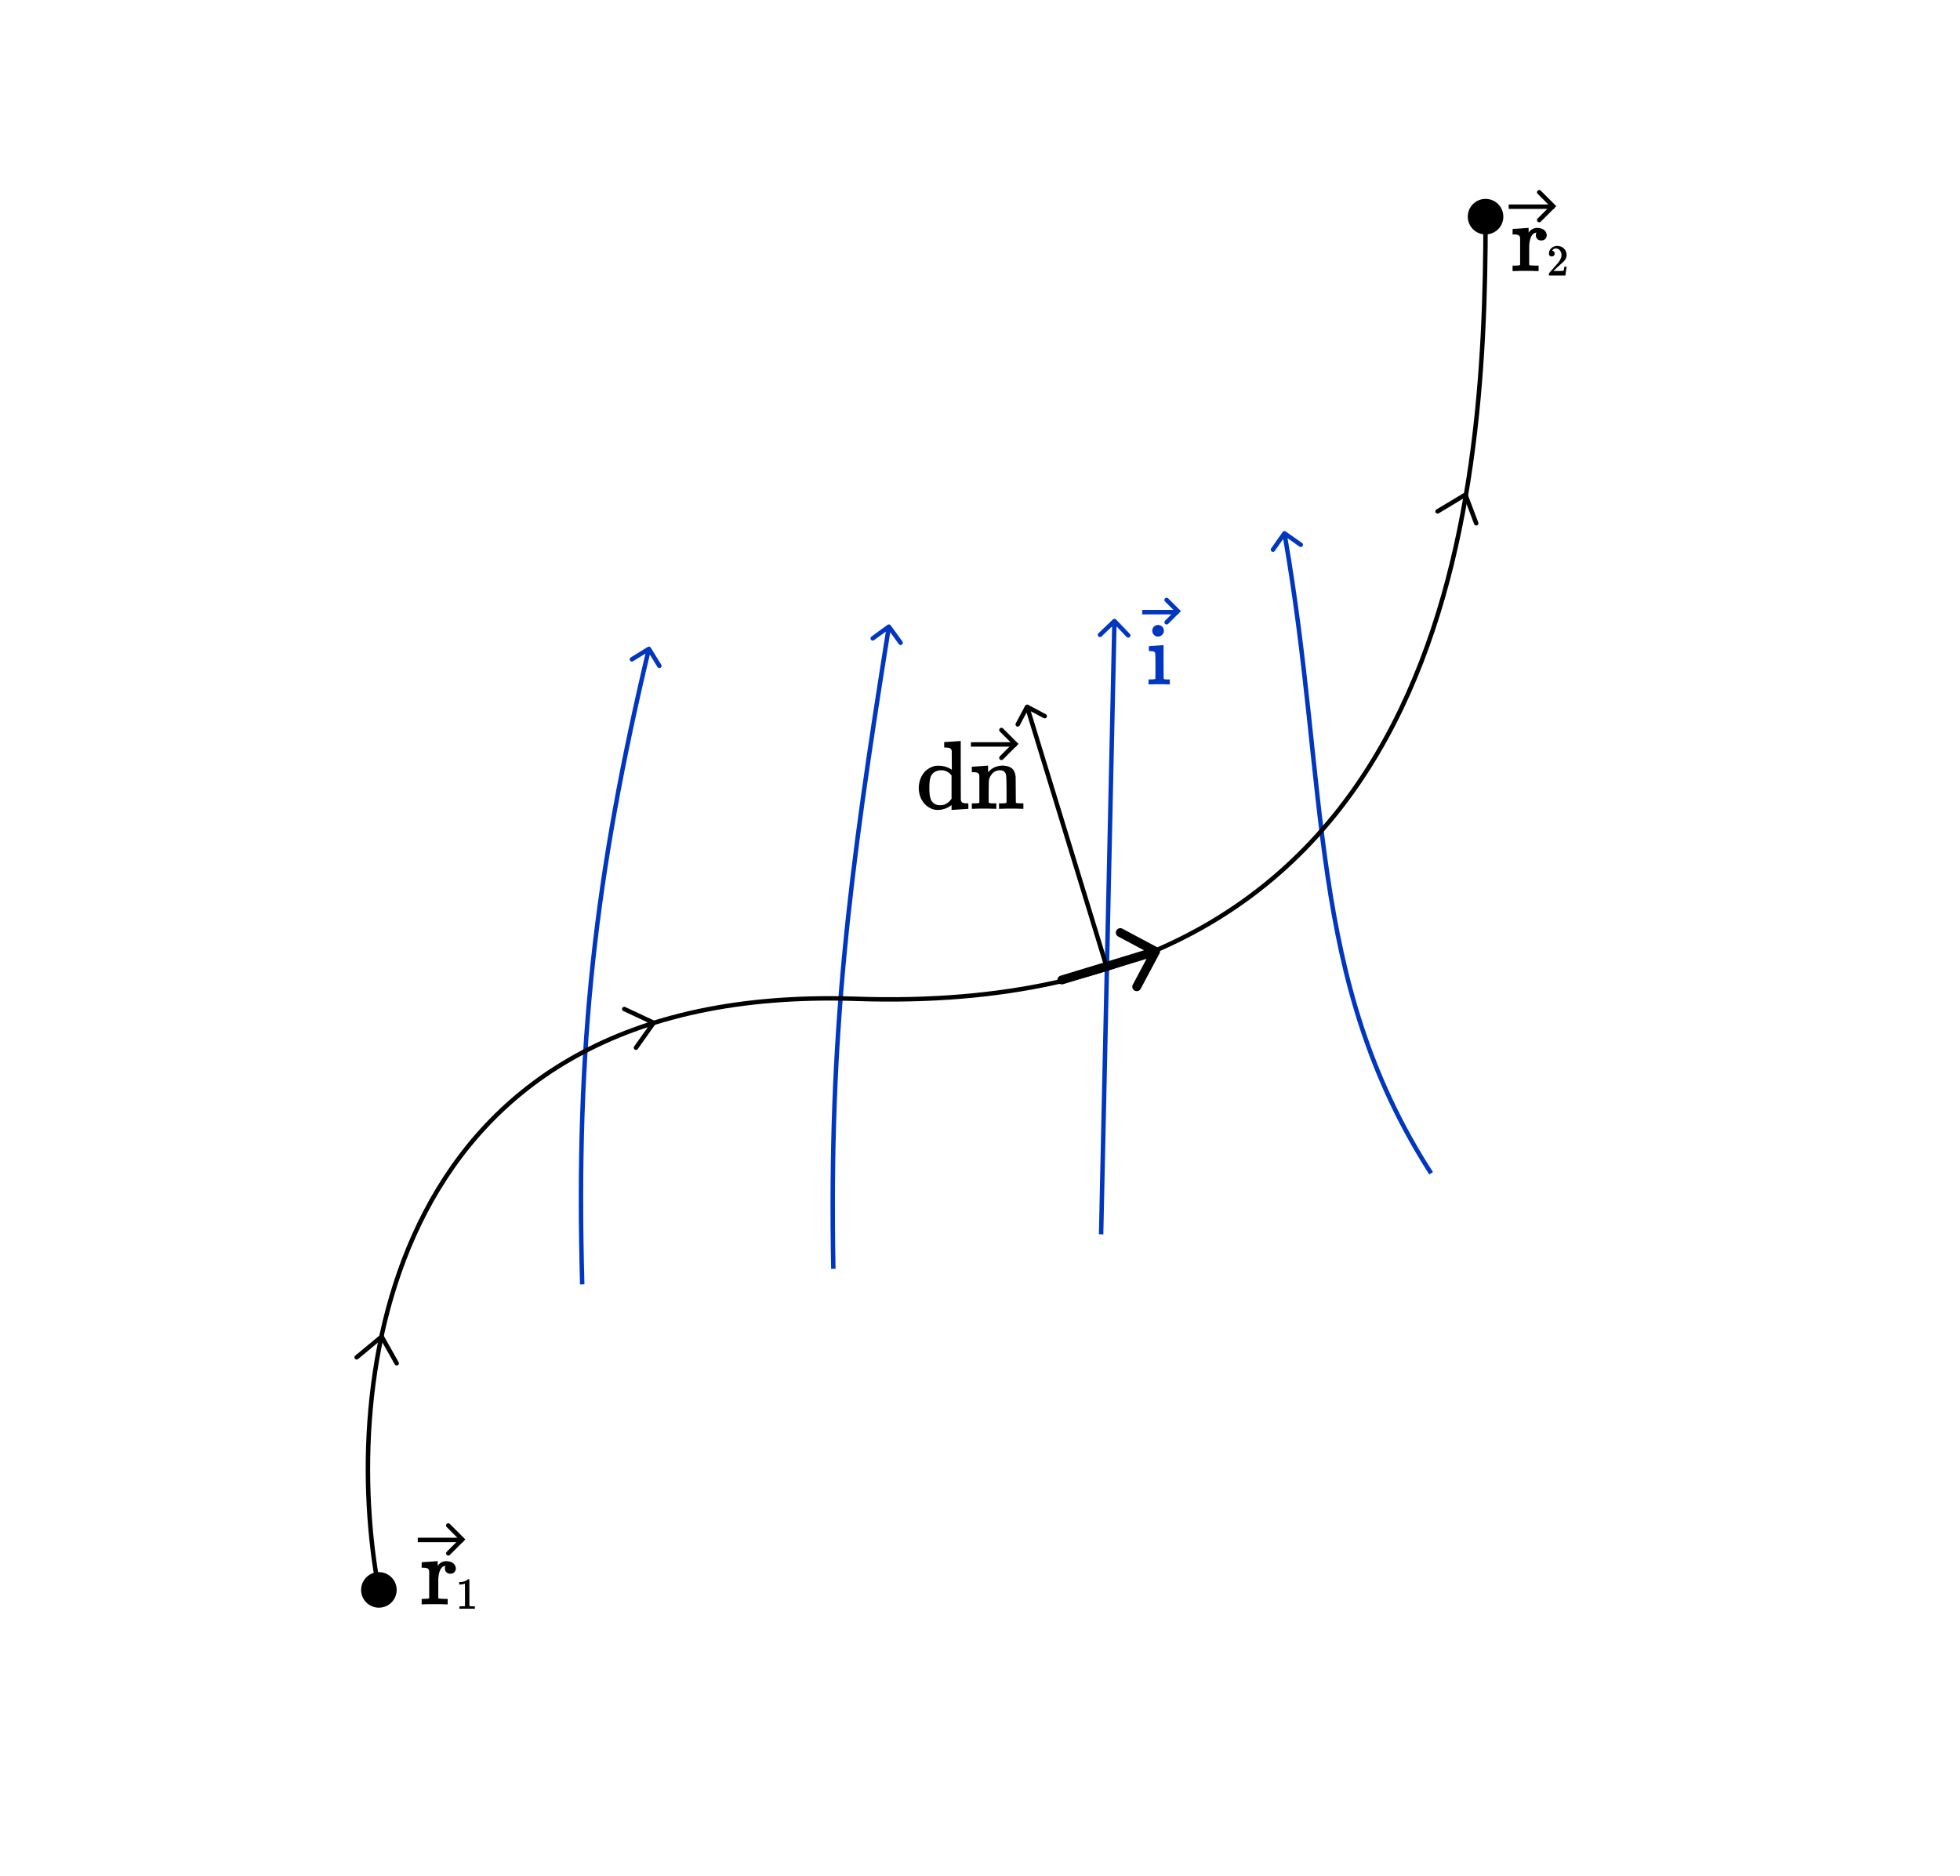
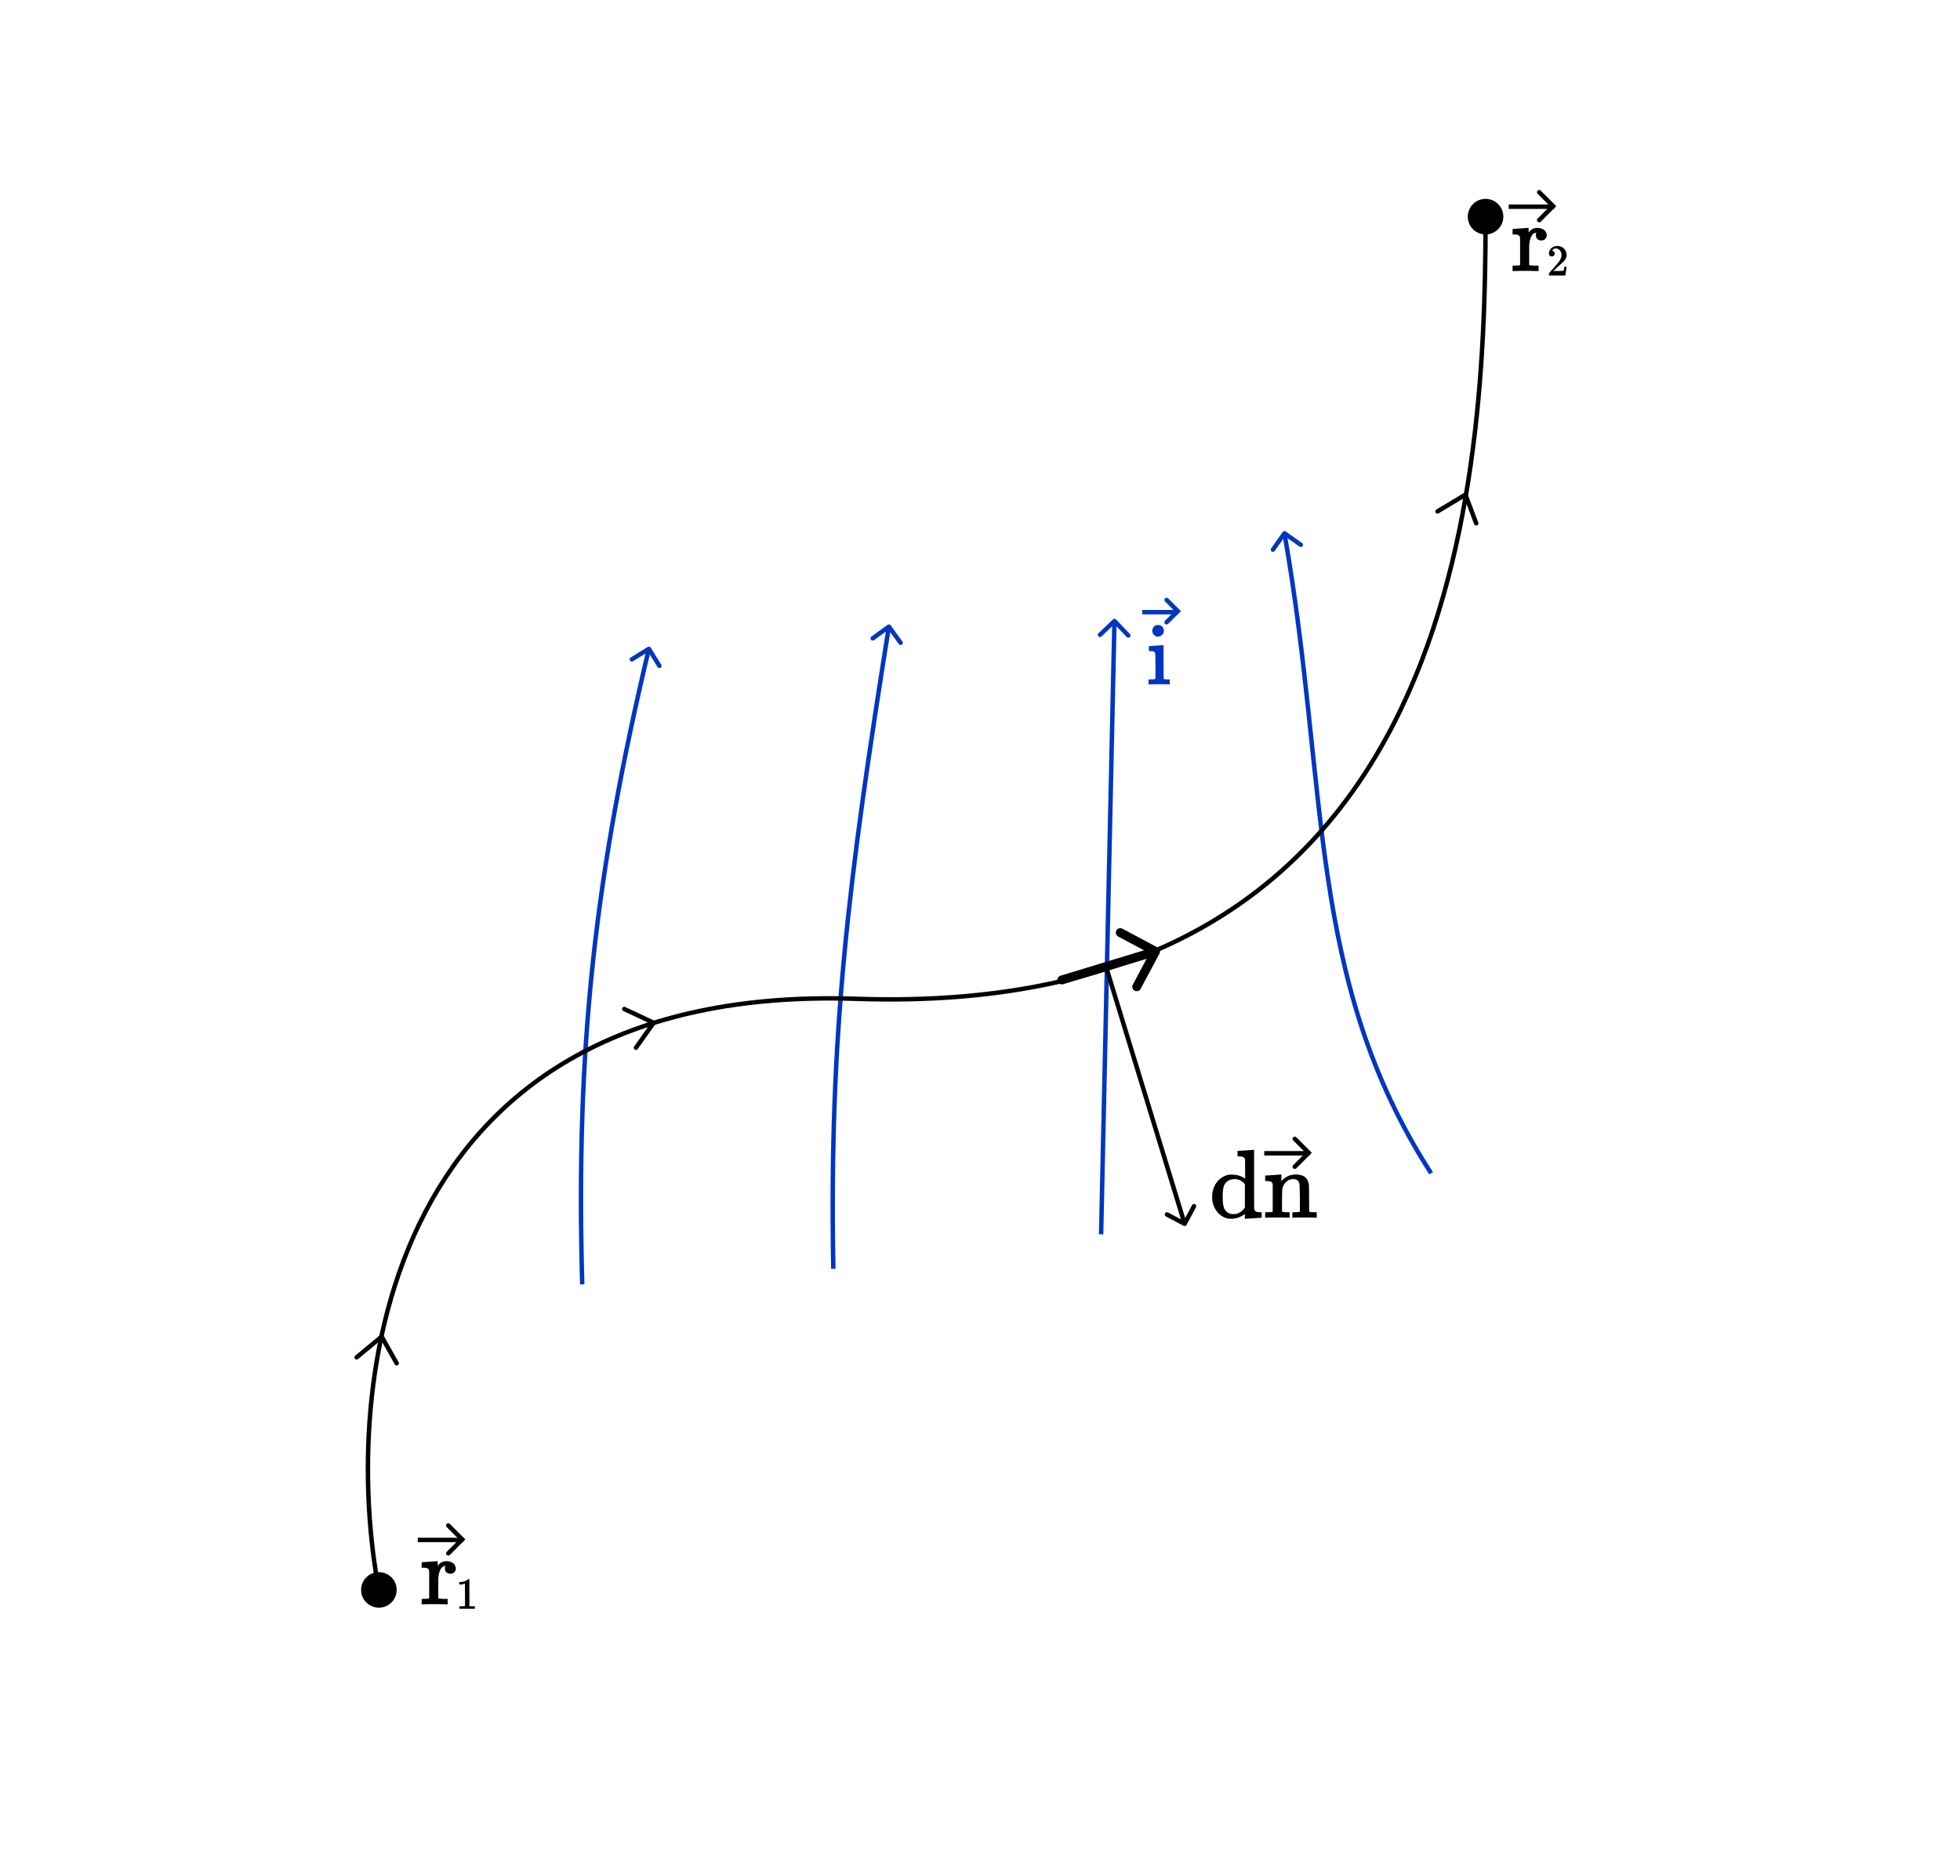
<svg xmlns="http://www.w3.org/2000/svg" width="441" height="422" viewBox="0 0 441 422" fill="none">
-   <path d="M214.272 166.864C215.533 166.776 216.135 166.732 216.076 166.732H216.164V173.31C216.164 177.725 216.171 179.954 216.186 179.998C216.245 180.365 216.428 180.592 216.736 180.68C216.897 180.724 217.147 180.753 217.484 180.768H217.88V181.384V182L214.272 182.242H214.096V181.692V181.142L213.942 181.274C212.959 181.963 211.911 182.286 210.796 182.242C210.312 182.227 209.843 182.11 209.388 181.89C208.919 181.655 208.508 181.362 208.156 181.01C207.159 179.969 206.682 178.656 206.726 177.072C206.77 176.265 206.946 175.532 207.254 174.872C207.518 174.359 207.819 173.926 208.156 173.574C208.523 173.207 208.933 172.914 209.388 172.694C209.711 172.533 210.041 172.415 210.378 172.342C210.539 172.313 210.796 172.298 211.148 172.298C211.632 172.298 212.079 172.349 212.49 172.452C213.018 172.584 213.502 172.789 213.942 173.068C214.074 173.141 214.147 173.185 214.162 173.2L214.14 168.954C214.081 168.602 213.898 168.382 213.59 168.294C213.429 168.25 213.179 168.221 212.842 168.206H212.446V167.59V166.974H212.49L214.272 166.864ZM212.314 173.354C211.845 173.281 211.397 173.303 210.972 173.42C210.195 173.64 209.667 174.109 209.388 174.828C209.197 175.327 209.102 176.141 209.102 177.27C209.102 178.458 209.205 179.309 209.41 179.822C209.659 180.482 210.165 180.922 210.928 181.142C211.045 181.171 211.236 181.186 211.5 181.186C211.779 181.186 211.962 181.179 212.05 181.164C212.857 180.988 213.509 180.548 214.008 179.844L214.096 179.712V177.094V174.476L213.964 174.322C213.524 173.809 212.974 173.486 212.314 173.354ZM220.469 172.408C221.701 172.32 222.287 172.276 222.229 172.276H222.317V173.024V173.772L222.559 173.508C223.16 172.892 223.871 172.511 224.693 172.364C225.382 172.217 226.057 172.239 226.717 172.43C227.069 172.503 227.384 172.657 227.663 172.892C228.147 173.288 228.433 173.911 228.521 174.762C228.535 174.865 228.543 175.877 228.543 177.798C228.543 179.661 228.55 180.599 228.565 180.614C228.623 180.717 229.034 180.768 229.797 180.768H230.259V181.384V182H230.083L228.697 181.956C227.89 181.941 227.098 181.941 226.321 181.956L224.979 182H224.781V181.384V180.768H225.243C226.02 180.768 226.431 180.709 226.475 180.592V177.622C226.46 175.598 226.416 174.476 226.343 174.256C226.211 173.772 225.903 173.471 225.419 173.354C225.111 173.295 224.781 173.303 224.429 173.376C223.827 173.508 223.343 173.86 222.977 174.432C222.757 174.74 222.603 175.107 222.515 175.532C222.485 175.664 222.463 176.529 222.449 178.128V180.592C222.493 180.709 222.911 180.768 223.703 180.768H224.165V181.384V182H223.989L222.603 181.956C221.811 181.941 221.019 181.941 220.227 181.956L218.841 182H218.665V181.384V180.768H219.127C219.889 180.768 220.3 180.717 220.359 180.614V174.498C220.3 174.146 220.117 173.926 219.809 173.838C219.647 173.794 219.398 173.765 219.061 173.75H218.665V173.134V172.518H218.709L220.469 172.408Z" fill="black" />
-   <path d="M218.457 167.507H228.457" stroke="black" />
-   <path d="M228.104 167.744L228.457 168.098L229.164 167.391L228.811 167.037L228.104 167.744ZM225.674 163.9C225.478 163.705 225.162 163.705 224.966 163.9C224.771 164.095 224.771 164.412 224.966 164.607L225.674 163.9ZM228.811 167.037L225.674 163.9L224.966 164.607L228.104 167.744L228.811 167.037Z" fill="black" />
-   <path d="M224.966 170.174C224.771 170.369 224.771 170.686 224.966 170.881C225.162 171.076 225.478 171.076 225.674 170.881L224.966 170.174ZM228.104 167.037L224.966 170.174L225.674 170.881L228.811 167.744L228.104 167.037Z" fill="black" />
+   <path d="M280.272 258.864C281.533 258.776 282.135 258.732 282.076 258.732H282.164V265.31C282.164 269.725 282.171 271.954 282.186 271.998C282.245 272.365 282.428 272.592 282.736 272.68C282.897 272.724 283.147 272.753 283.484 272.768H283.88V273.384V274L280.272 274.242H280.096V273.692V273.142L279.942 273.274C278.959 273.963 277.911 274.286 276.796 274.242C276.312 274.227 275.843 274.11 275.388 273.89C274.919 273.655 274.508 273.362 274.156 273.01C273.159 271.969 272.682 270.656 272.726 269.072C272.77 268.265 272.946 267.532 273.254 266.872C273.518 266.359 273.819 265.926 274.156 265.574C274.523 265.207 274.933 264.914 275.388 264.694C275.711 264.533 276.041 264.415 276.378 264.342C276.539 264.313 276.796 264.298 277.148 264.298C277.632 264.298 278.079 264.349 278.49 264.452C279.018 264.584 279.502 264.789 279.942 265.068C280.074 265.141 280.147 265.185 280.162 265.2L280.14 260.954C280.081 260.602 279.898 260.382 279.59 260.294C279.429 260.25 279.179 260.221 278.842 260.206H278.446V259.59V258.974H278.49L280.272 258.864ZM278.314 265.354C277.845 265.281 277.397 265.303 276.972 265.42C276.195 265.64 275.667 266.109 275.388 266.828C275.197 267.327 275.102 268.141 275.102 269.27C275.102 270.458 275.205 271.309 275.41 271.822C275.659 272.482 276.165 272.922 276.928 273.142C277.045 273.171 277.236 273.186 277.5 273.186C277.779 273.186 277.962 273.179 278.05 273.164C278.857 272.988 279.509 272.548 280.008 271.844L280.096 271.712V269.094V266.476L279.964 266.322C279.524 265.809 278.974 265.486 278.314 265.354ZM286.469 264.408C287.701 264.32 288.287 264.276 288.229 264.276H288.317V265.024V265.772L288.559 265.508C289.16 264.892 289.871 264.511 290.693 264.364C291.382 264.217 292.057 264.239 292.717 264.43C293.069 264.503 293.384 264.657 293.663 264.892C294.147 265.288 294.433 265.911 294.521 266.762C294.535 266.865 294.543 267.877 294.543 269.798C294.543 271.661 294.55 272.599 294.565 272.614C294.623 272.717 295.034 272.768 295.797 272.768H296.259V273.384V274H296.083L294.697 273.956C293.89 273.941 293.098 273.941 292.321 273.956L290.979 274H290.781V273.384V272.768H291.243C292.02 272.768 292.431 272.709 292.475 272.592V269.622C292.46 267.598 292.416 266.476 292.343 266.256C292.211 265.772 291.903 265.471 291.419 265.354C291.111 265.295 290.781 265.303 290.429 265.376C289.827 265.508 289.343 265.86 288.977 266.432C288.757 266.74 288.603 267.107 288.515 267.532C288.485 267.664 288.463 268.529 288.449 270.128V272.592C288.493 272.709 288.911 272.768 289.703 272.768H290.165V273.384V274H289.989L288.603 273.956C287.811 273.941 287.019 273.941 286.227 273.956L284.841 274H284.665V273.384V272.768H285.127C285.889 272.768 286.3 272.717 286.359 272.614V266.498C286.3 266.146 286.117 265.926 285.809 265.838C285.647 265.794 285.398 265.765 285.061 265.75H284.665V265.134V264.518H284.709L286.469 264.408Z" fill="black" />
+   <path d="M284.457 259.507H294.457" stroke="black" />
+   <path d="M294.104 259.744L294.457 260.098L295.164 259.391L294.811 259.037L294.104 259.744ZM291.674 255.9C291.478 255.705 291.162 255.705 290.966 255.9C290.771 256.095 290.771 256.412 290.966 256.607L291.674 255.9ZM294.811 259.037L291.674 255.9L290.966 256.607L294.104 259.744L294.811 259.037Z" fill="black" />
+   <path d="M290.966 262.174C290.771 262.369 290.771 262.686 290.966 262.881C291.162 263.076 291.478 263.076 291.674 262.881L290.966 262.174ZM294.104 259.037L290.966 262.174L291.674 262.881L294.811 259.744L294.104 259.037Z" fill="black" />
  <path d="M260.28 140.66C260.747 140.553 261.153 140.667 261.5 141C261.753 141.28 261.88 141.587 261.88 141.92C261.88 142.133 261.833 142.333 261.74 142.52C261.5 142.973 261.107 143.213 260.56 143.24C260.053 143.24 259.673 143.013 259.42 142.56C259.313 142.36 259.26 142.147 259.26 141.92C259.26 141.72 259.307 141.527 259.4 141.34C259.573 140.967 259.867 140.74 260.28 140.66ZM260.14 145.28C261.26 145.2 261.793 145.16 261.74 145.16H261.8V148.94C261.8 151.46 261.813 152.733 261.84 152.76C261.88 152.8 261.913 152.82 261.94 152.82C262.02 152.86 262.313 152.88 262.82 152.88H263.2V153.44V154H263.04L261.9 153.96C261.233 153.947 260.547 153.947 259.84 153.96C259.027 153.987 258.613 154 258.6 154H258.42V153.44V152.88H258.84C259.533 152.88 259.907 152.833 259.96 152.74C259.973 152.727 259.98 151.807 259.98 149.98C259.98 148.06 259.953 147.033 259.9 146.9C259.86 146.78 259.78 146.693 259.66 146.64C259.473 146.547 259.16 146.5 258.72 146.5H258.5V145.94V145.38H258.54L260.14 145.28Z" fill="#0036C0" />
  <path d="M257 137.745H265" stroke="#0036C0" />
  <path d="M264.646 137.863L265 138.217L265.707 137.51L265.354 137.156L264.646 137.863ZM262.844 134.646C262.649 134.451 262.332 134.451 262.137 134.646C261.941 134.842 261.941 135.158 262.137 135.354L262.844 134.646ZM265.354 137.156L262.844 134.646L262.137 135.354L264.646 137.863L265.354 137.156Z" fill="#0036C0" />
  <path d="M262.137 139.666C261.941 139.861 261.941 140.178 262.137 140.373C262.332 140.568 262.649 140.568 262.844 140.373L262.137 139.666ZM264.646 137.156L262.137 139.666L262.844 140.373L265.354 137.863L264.646 137.156Z" fill="#0036C0" />
  <path d="M251.111 139.393C250.92 139.194 250.604 139.187 250.404 139.378L247.154 142.49C246.954 142.681 246.948 142.998 247.139 143.197C247.33 143.396 247.646 143.403 247.846 143.212L250.735 140.446L253.501 143.335C253.692 143.535 254.009 143.542 254.208 143.351C254.407 143.16 254.414 142.843 254.223 142.644L251.111 139.393ZM248.25 277.75L251.25 139.75L250.25 139.728L247.25 277.728L248.25 277.75Z" fill="#0036C0" />
  <path d="M200.405 140.706C200.243 140.483 199.93 140.433 199.706 140.595L196.064 143.237C195.84 143.399 195.79 143.712 195.952 143.935C196.114 144.159 196.427 144.209 196.651 144.047L199.889 141.698L202.237 144.936C202.399 145.16 202.712 145.21 202.935 145.048C203.159 144.886 203.209 144.573 203.047 144.349L200.405 140.706ZM188 285.491C187.001 232.534 191.495 197.568 200.494 141.079L199.506 140.921C190.505 197.432 185.999 232.466 187 285.509L188 285.491Z" fill="#0036C0" />
  <path d="M146.426 145.738C146.281 145.503 145.973 145.429 145.738 145.574L141.906 147.934C141.671 148.079 141.598 148.387 141.743 148.622C141.888 148.857 142.196 148.931 142.431 148.786L145.837 146.688L147.934 150.094C148.079 150.329 148.387 150.402 148.622 150.257C148.857 150.112 148.931 149.804 148.786 149.569L146.426 145.738ZM131.5 288.986C130.001 235.032 134.496 196.576 146.486 146.116L145.514 145.884C133.504 196.424 128.999 234.968 130.5 289.014L131.5 288.986Z" fill="#0036C0" />
  <path d="M289.287 119.591C289.061 119.432 288.749 119.487 288.591 119.713L286.005 123.396C285.847 123.622 285.901 123.934 286.127 124.092C286.353 124.251 286.665 124.196 286.824 123.97L289.122 120.696L292.396 122.995C292.622 123.153 292.934 123.099 293.092 122.873C293.251 122.647 293.196 122.335 292.97 122.176L289.287 119.591ZM322.42 263.729C308.401 241.957 302.686 220.419 299.219 197.113C297.485 185.455 296.315 173.365 294.947 160.575C293.579 147.79 292.015 134.316 289.493 119.914L288.507 120.086C291.024 134.454 292.585 147.902 293.952 160.682C295.319 173.457 296.492 185.576 298.23 197.261C301.708 220.643 307.455 242.334 321.58 264.271L322.42 263.729Z" fill="#0036C0" />
  <path d="M85.25 357.75C76.583 311.917 85.95 221.15 192.75 224.75C326.25 229.25 334.25 113.75 334.25 49.25" stroke="black" />
  <path d="M80.25 305.417L85.875 300.75L89.25 306.75" stroke="black" stroke-linecap="round" />
  <path d="M140.456 227.042L147.077 230.137L143.091 235.75" stroke="black" stroke-linecap="round" />
  <path d="M323.452 115.07L329.718 111.308L332.146 117.75" stroke="black" stroke-linecap="round" />
  <path d="M238.624 219.545C238.096 219.706 237.798 220.265 237.959 220.793C238.12 221.322 238.678 221.62 239.207 221.459L238.624 219.545ZM260.885 214.555C261.144 214.068 260.96 213.462 260.473 213.202L252.532 208.967C252.044 208.707 251.439 208.891 251.179 209.379C250.919 209.866 251.103 210.472 251.59 210.732L258.649 214.496L254.885 221.555C254.625 222.042 254.809 222.648 255.296 222.908C255.784 223.168 256.389 222.984 256.649 222.496L260.885 214.555ZM239.207 221.459L260.293 215.041L259.711 213.128L238.624 219.545L239.207 221.459Z" fill="black" />
-   <path d="M248.162 216.56C248.243 216.824 248.522 216.972 248.786 216.892C249.05 216.811 249.199 216.531 249.118 216.267L248.162 216.56ZM231.333 158.594C231.089 158.464 230.786 158.557 230.656 158.801L228.544 162.774C228.414 163.018 228.507 163.32 228.751 163.45C228.994 163.58 229.297 163.487 229.427 163.243L231.305 159.711L234.836 161.589C235.08 161.719 235.383 161.626 235.513 161.383C235.642 161.139 235.55 160.836 235.306 160.706L231.333 158.594ZM249.118 216.267L231.576 158.889L230.62 159.181L248.162 216.56L249.118 216.267Z" fill="black" />
+   <path d="M249.478 217.854C249.397 217.59 249.118 217.441 248.854 217.522C248.59 217.603 248.441 217.882 248.522 218.146L249.478 217.854ZM266.308 275.82C266.551 275.949 266.854 275.857 266.984 275.613L269.096 271.64C269.226 271.396 269.133 271.093 268.89 270.964C268.646 270.834 268.343 270.926 268.213 271.17L266.336 274.702L262.804 272.824C262.56 272.695 262.257 272.787 262.128 273.031C261.998 273.275 262.09 273.577 262.334 273.707L266.308 275.82ZM248.522 218.146L266.064 275.524L267.02 275.232L249.478 217.854L248.522 218.146Z" fill="black" />
  <circle cx="85.25" cy="357.75" r="4" transform="rotate(-90 85.25 357.75)" fill="black" />
  <circle cx="334.25" cy="48.75" r="4" transform="rotate(-90 334.25 48.75)" fill="black" />
  <path d="M342.112 51.408C343.344 51.32 343.931 51.276 343.872 51.276H343.938V51.804V52.332L344.026 52.222C344.173 52.002 344.356 51.819 344.576 51.672C344.737 51.555 344.979 51.445 345.302 51.342C345.581 51.269 345.881 51.254 346.204 51.298C346.996 51.386 347.539 51.701 347.832 52.244C348.111 52.772 348.081 53.256 347.744 53.696C347.656 53.813 347.539 53.909 347.392 53.982C347.216 54.07 347.018 54.114 346.798 54.114C346.563 54.114 346.358 54.07 346.182 53.982C345.742 53.762 345.537 53.388 345.566 52.86C345.566 52.728 345.588 52.603 345.632 52.486C345.676 52.383 345.698 52.325 345.698 52.31L345.544 52.354C344.693 52.53 344.202 53.483 344.07 55.214V59.614C344.114 59.702 344.539 59.753 345.346 59.768H346.182V60.384V61H345.984C345.999 61 345.478 60.985 344.422 60.956C343.513 60.941 342.669 60.941 341.892 60.956C340.997 60.985 340.543 61 340.528 61H340.33V60.384V59.768H340.792C341.555 59.768 341.965 59.717 342.024 59.614V53.498C341.965 53.146 341.782 52.926 341.474 52.838C341.313 52.794 341.063 52.765 340.726 52.75H340.33V52.134C340.33 51.723 340.345 51.518 340.374 51.518L342.112 51.408Z" fill="black" />
  <path d="M350.14 55.35C350.327 55.33 350.52 55.337 350.72 55.37C351.18 55.43 351.563 55.61 351.87 55.91C352.043 56.07 352.183 56.26 352.29 56.48C352.403 56.733 352.47 57.013 352.49 57.32C352.497 57.707 352.39 58.073 352.17 58.42C351.97 58.713 351.617 59.07 351.11 59.49C350.87 59.697 350.533 60.007 350.1 60.42L349.52 60.97L350.2 60.98C351.173 60.98 351.693 60.963 351.76 60.93C351.8 60.91 351.843 60.793 351.89 60.58L351.99 60.02C351.99 60.013 352.073 60.01 352.24 60.01H352.49V60.04C352.483 60.053 352.437 60.373 352.35 61C352.263 61.627 352.217 61.95 352.21 61.97V62H350.35H348.5V61.76C348.5 61.593 348.507 61.5 348.52 61.48L349.37 60.52C350.097 59.707 350.54 59.197 350.7 58.99C350.953 58.637 351.13 58.317 351.23 58.03C351.403 57.497 351.37 57.007 351.13 56.56C351.07 56.453 351 56.357 350.92 56.27C350.7 56.043 350.427 55.92 350.1 55.9C349.833 55.887 349.603 55.977 349.41 56.17L349.23 56.4C349.23 56.413 349.257 56.42 349.31 56.42C349.437 56.46 349.537 56.517 349.61 56.59C349.657 56.623 349.697 56.673 349.73 56.74C349.777 56.853 349.8 56.97 349.8 57.09C349.78 57.41 349.617 57.607 349.31 57.68C349.283 57.687 349.257 57.693 349.23 57.7C349.177 57.707 349.123 57.707 349.07 57.7C348.79 57.66 348.61 57.517 348.53 57.27C348.517 57.217 348.51 57.133 348.51 57.02C348.51 56.893 348.517 56.803 348.53 56.75C348.59 56.483 348.703 56.24 348.87 56.02C348.957 55.913 349.073 55.807 349.22 55.7C349.367 55.593 349.537 55.507 349.73 55.44C349.85 55.407 349.987 55.377 350.14 55.35Z" fill="black" />
  <path d="M339.457 46.507H349.457" stroke="black" />
  <path d="M349.104 46.744L349.457 47.098L350.164 46.391L349.811 46.037L349.104 46.744ZM346.674 42.9C346.478 42.705 346.162 42.705 345.966 42.9C345.771 43.095 345.771 43.412 345.966 43.607L346.674 42.9ZM349.811 46.037L346.674 42.9L345.966 43.607L349.104 46.744L349.811 46.037Z" fill="black" />
  <path d="M345.966 49.174C345.771 49.369 345.771 49.686 345.966 49.881C346.162 50.077 346.478 50.077 346.674 49.881L345.966 49.174ZM349.104 46.037L345.966 49.174L346.674 49.881L349.811 46.744L349.104 46.037Z" fill="black" />
  <path d="M96.655 351.408C97.887 351.32 98.474 351.276 98.415 351.276H98.481V351.804V352.332L98.569 352.222C98.716 352.002 98.899 351.819 99.119 351.672C99.28 351.555 99.522 351.445 99.845 351.342C100.124 351.269 100.424 351.254 100.747 351.298C101.539 351.386 102.082 351.701 102.375 352.244C102.654 352.772 102.624 353.256 102.287 353.696C102.199 353.813 102.082 353.909 101.935 353.982C101.759 354.07 101.561 354.114 101.341 354.114C101.106 354.114 100.901 354.07 100.725 353.982C100.285 353.762 100.08 353.388 100.109 352.86C100.109 352.728 100.131 352.603 100.175 352.486C100.219 352.383 100.241 352.325 100.241 352.31L100.087 352.354C99.236 352.53 98.745 353.483 98.613 355.214V359.614C98.657 359.702 99.082 359.753 99.889 359.768H100.725V360.384V361H100.527C100.542 361 100.021 360.985 98.965 360.956C98.055 360.941 97.212 360.941 96.435 360.956C95.54 360.985 95.085 361 95.071 361H94.873V360.384V359.768H95.335C96.097 359.768 96.508 359.717 96.567 359.614V353.498C96.508 353.146 96.325 352.926 96.017 352.838C95.856 352.794 95.606 352.765 95.269 352.75H94.873V352.134C94.873 351.723 94.888 351.518 94.917 351.518L96.655 351.408Z" fill="black" />
  <path d="M105.283 355.38L105.313 355.34H105.433C105.506 355.34 105.553 355.35 105.573 355.37L105.613 355.4V358.38V361.36L105.643 361.38C105.65 361.387 105.673 361.397 105.713 361.41C105.793 361.43 106.06 361.44 106.513 361.44H106.843V361.72V362H106.723L105.863 361.98C105.363 361.973 104.863 361.973 104.363 361.98C103.776 361.993 103.486 362 103.493 362H103.373V361.72V361.44H103.703C104.17 361.44 104.443 361.43 104.523 361.41C104.563 361.397 104.586 361.387 104.593 361.38L104.623 361.36V358.85C104.623 357.177 104.62 356.34 104.613 356.34C104.266 356.473 103.88 356.54 103.453 356.54H103.323V356.26V355.98H103.453C104.04 355.98 104.54 355.86 104.953 355.62C105.12 355.513 105.23 355.433 105.283 355.38Z" fill="black" />
  <path d="M94 346.507H104" stroke="black" />
  <path d="M103.646 346.744L104 347.098L104.707 346.391L104.354 346.037L103.646 346.744ZM101.216 342.9C101.021 342.705 100.705 342.705 100.509 342.9C100.314 343.095 100.314 343.412 100.509 343.607L101.216 342.9ZM104.354 346.037L101.216 342.9L100.509 343.607L103.646 346.744L104.354 346.037Z" fill="black" />
  <path d="M100.509 349.174C100.314 349.369 100.314 349.686 100.509 349.881C100.705 350.076 101.021 350.076 101.216 349.881L100.509 349.174ZM103.646 346.037L100.509 349.174L101.216 349.881L104.354 346.744L103.646 346.037Z" fill="black" />
</svg>
